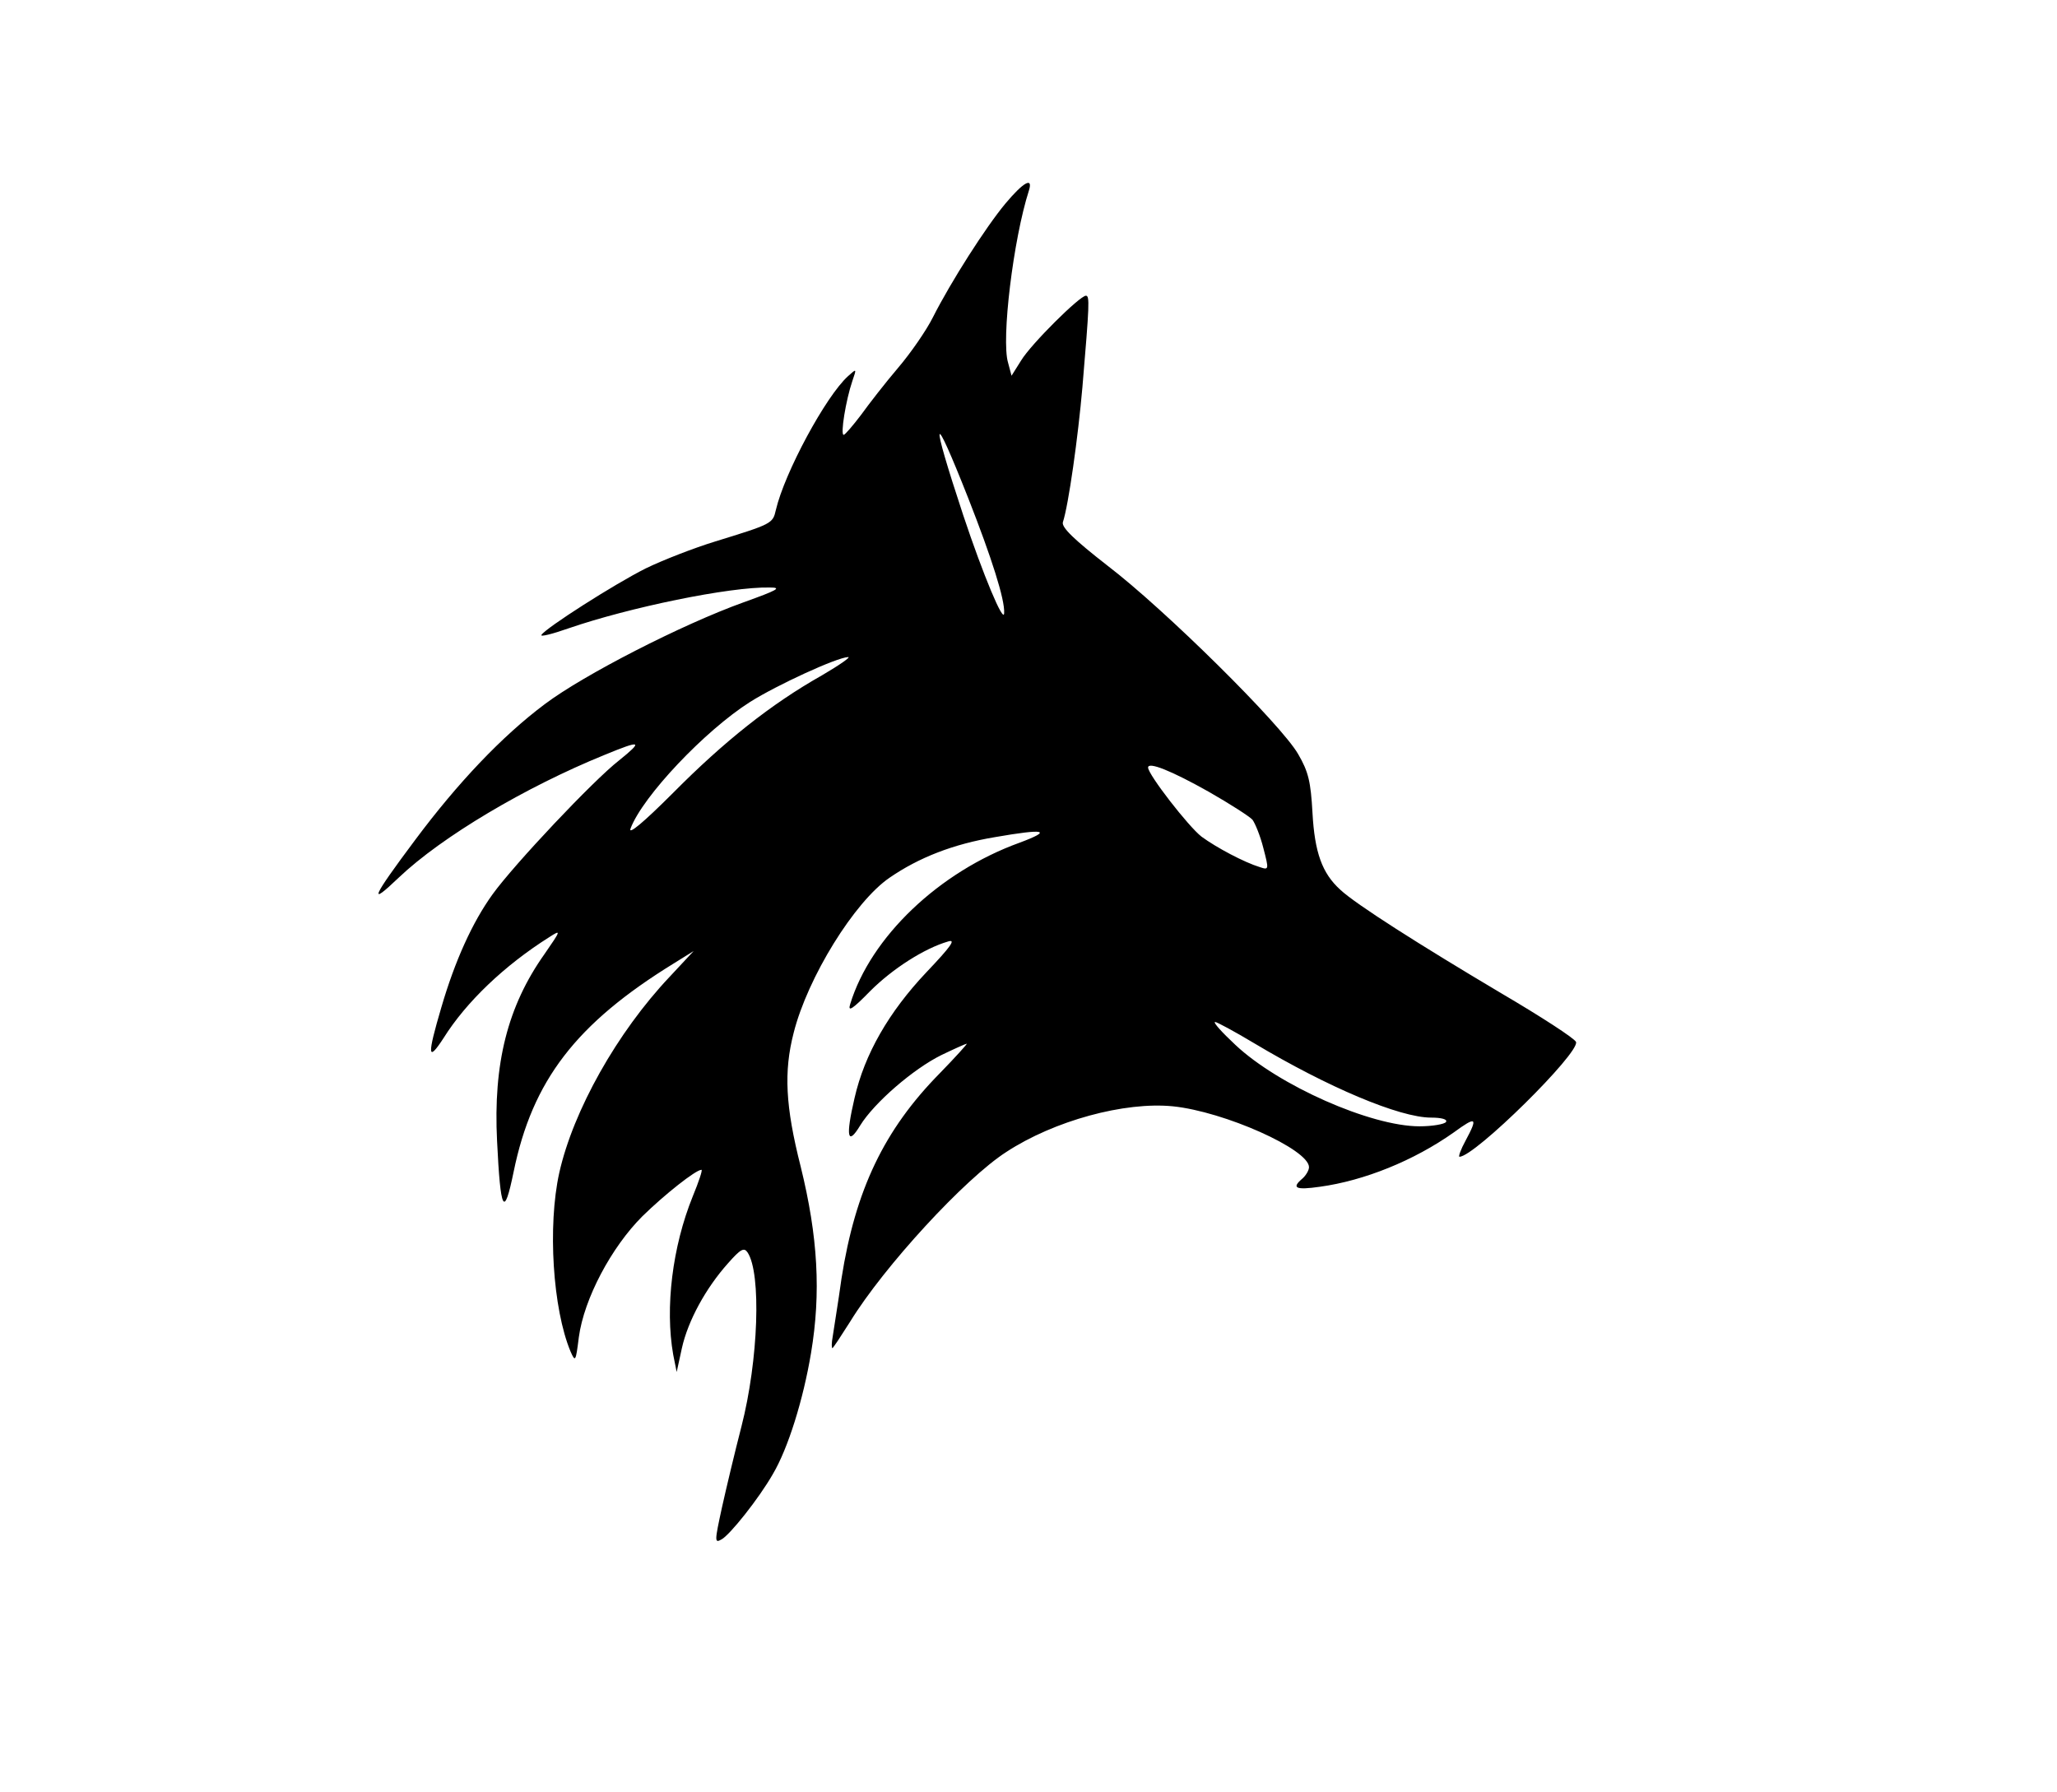
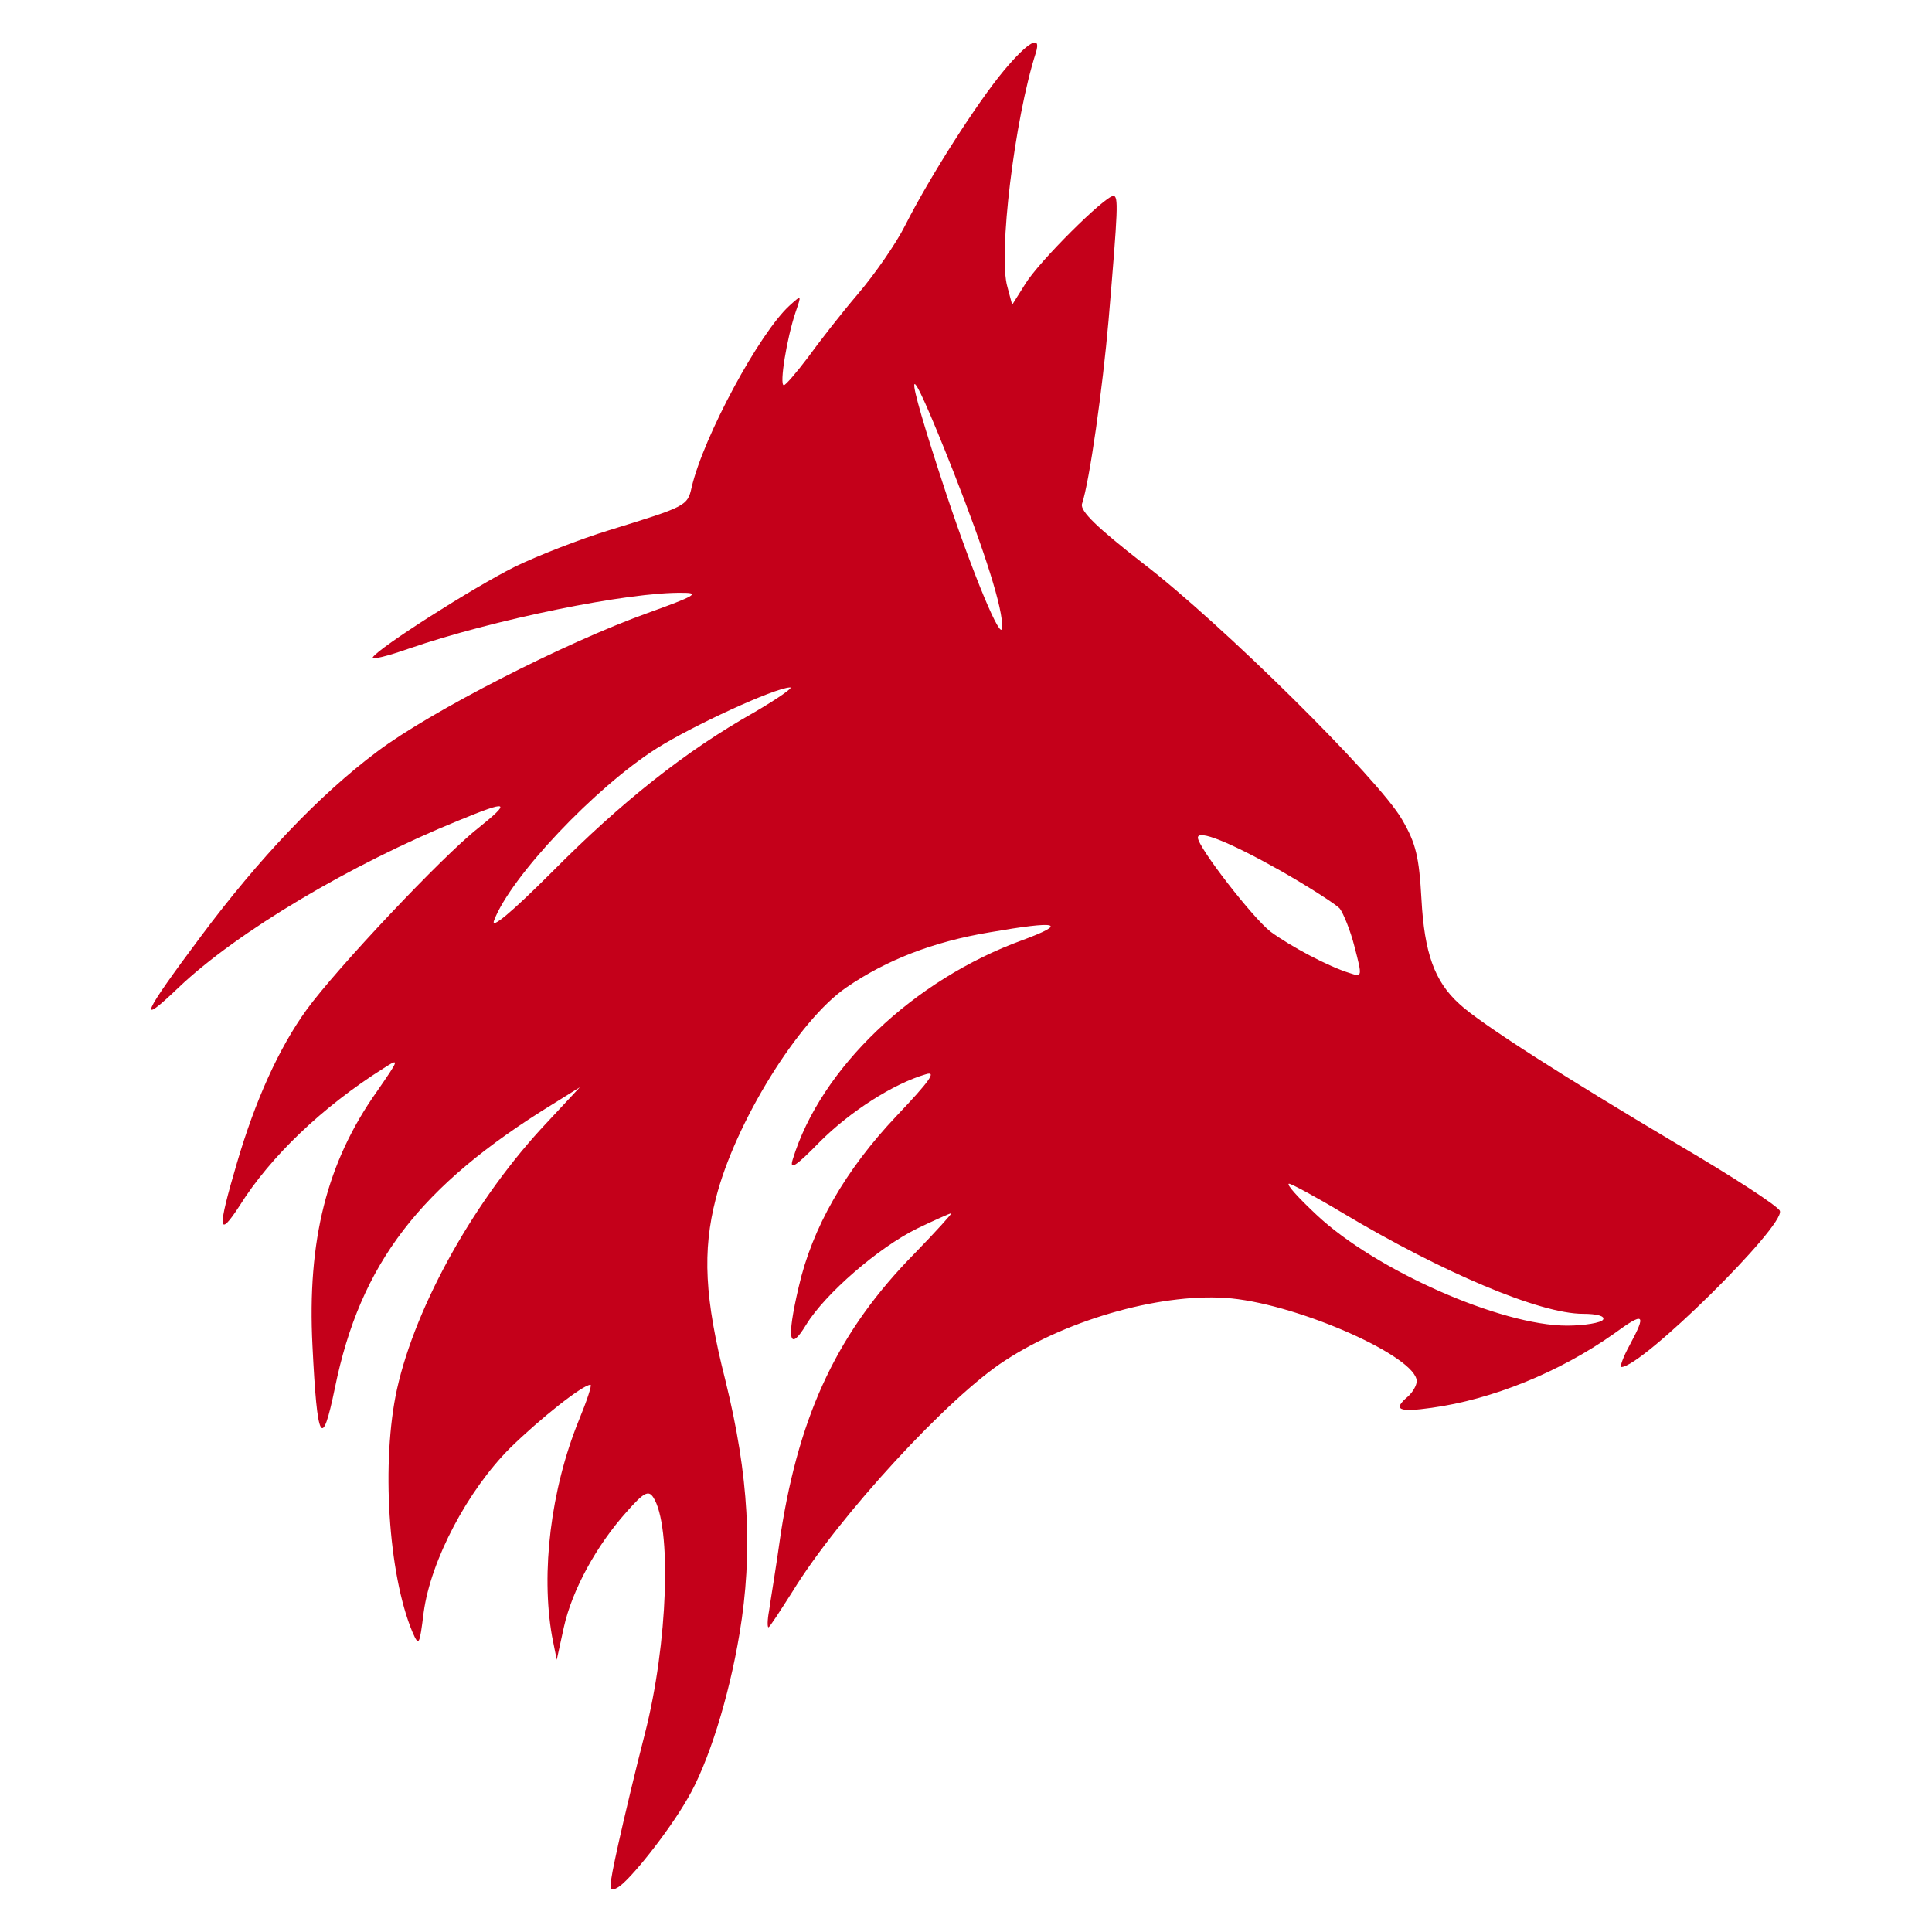
- <svg xmlns="http://www.w3.org/2000/svg" version="1.0" width="473pt" height="412pt" viewBox="0 0 473 412" preserveAspectRatio="xMidYMid meet">
-   <g transform="translate(0,412) scale(0.1,-0.1)" fill="#000000" stroke="none">
+ <svg xmlns="http://www.w3.org/2000/svg" viewBox="61.47 34.87 326.65 326.65" fill="#C4001A">
+   <g transform="translate(0,412) scale(0.1,-0.1)" fill="#C4001A" stroke="none">
    <path d="M2312 3652 c-45 -54 -125 -179 -167 -262 -15 -30 -51 -82 -80 -116 -29 -34 -67 -83 -85 -108 -19 -25 -37 -46 -40 -46 -8 0 5 80 20 124 10 29 10 29 -10 11 -51 -46 -146 -222 -166 -308 -7 -31 -9 -32 -139 -72 -49 -15 -121 -43 -160 -62 -72 -36 -230 -137 -240 -153 -3 -5 25 2 62 15 139 48 371 96 463 94 29 0 18 -6 -60 -34 -142 -51 -368 -167 -457 -234 -99 -74 -201 -182 -298 -312 -101 -135 -109 -155 -38 -87 99 94 291 208 473 282 85 35 90 33 33 -13 -59 -46 -240 -238 -290 -307 -47 -65 -87 -154 -118 -260 -33 -112 -32 -128 5 -71 52 83 140 167 243 232 28 18 27 16 -11 -39 -85 -120 -118 -252 -109 -430 8 -163 16 -178 38 -71 43 210 143 341 369 480 l45 28 -55 -59 c-121 -128 -222 -308 -254 -451 -27 -122 -15 -313 26 -411 11 -25 12 -23 19 33 12 89 75 207 146 278 51 50 123 107 136 107 3 0 -6 -27 -20 -61 -47 -116 -64 -256 -45 -364 l8 -40 12 55 c14 63 55 138 106 195 29 33 37 37 45 25 32 -48 25 -248 -14 -400 -15 -58 -35 -142 -45 -187 -17 -78 -17 -82 -1 -73 19 10 86 94 118 150 35 59 70 171 88 279 23 138 16 267 -24 429 -35 138 -39 218 -16 307 32 127 140 302 221 357 67 46 146 77 242 93 115 20 134 16 56 -13 -185 -67 -342 -217 -389 -371 -6 -19 5 -12 46 30 51 51 124 98 179 114 19 6 7 -11 -50 -71 -86 -91 -142 -188 -165 -289 -21 -90 -16 -111 13 -63 32 52 122 130 187 162 29 14 56 26 58 26 2 0 -26 -31 -62 -68 -128 -130 -194 -268 -226 -472 -8 -58 -18 -117 -20 -132 -3 -16 -3 -28 -1 -28 2 0 20 28 41 61 78 127 264 329 359 390 110 72 272 116 383 105 118 -12 313 -99 313 -140 0 -7 -7 -19 -15 -26 -26 -22 -16 -27 40 -19 102 14 216 60 308 125 52 38 56 35 27 -19 -11 -20 -17 -37 -14 -37 35 0 277 239 268 264 -3 8 -80 58 -172 112 -187 111 -335 205 -370 238 -42 38 -59 86 -64 177 -4 71 -9 94 -33 135 -39 68 -307 333 -438 433 -77 60 -106 88 -103 100 13 39 35 196 45 311 16 190 17 210 8 210 -14 0 -126 -111 -149 -149 l-22 -35 -8 30 c-16 53 12 284 48 396 10 32 -13 19 -54 -30z m-85 -679 c53 -135 84 -232 82 -263 -1 -25 -48 87 -94 225 -77 233 -72 251 12 38z m-337 -406 c-117 -66 -225 -152 -342 -270 -69 -69 -104 -98 -98 -82 28 74 171 225 275 291 62 39 199 102 225 103 8 1 -19 -18 -60 -42z m890 -268 c49 -28 94 -57 100 -64 6 -8 18 -37 25 -65 13 -50 13 -51 -8 -44 -36 11 -100 45 -134 70 -30 23 -123 143 -123 159 0 14 53 -7 140 -56z m104 -578 c169 -101 334 -171 407 -171 24 0 38 -4 34 -10 -3 -5 -31 -10 -61 -10 -112 0 -324 94 -423 187 -31 29 -52 52 -47 53 4 0 45 -22 90 -49z" />
  </g>
</svg>
